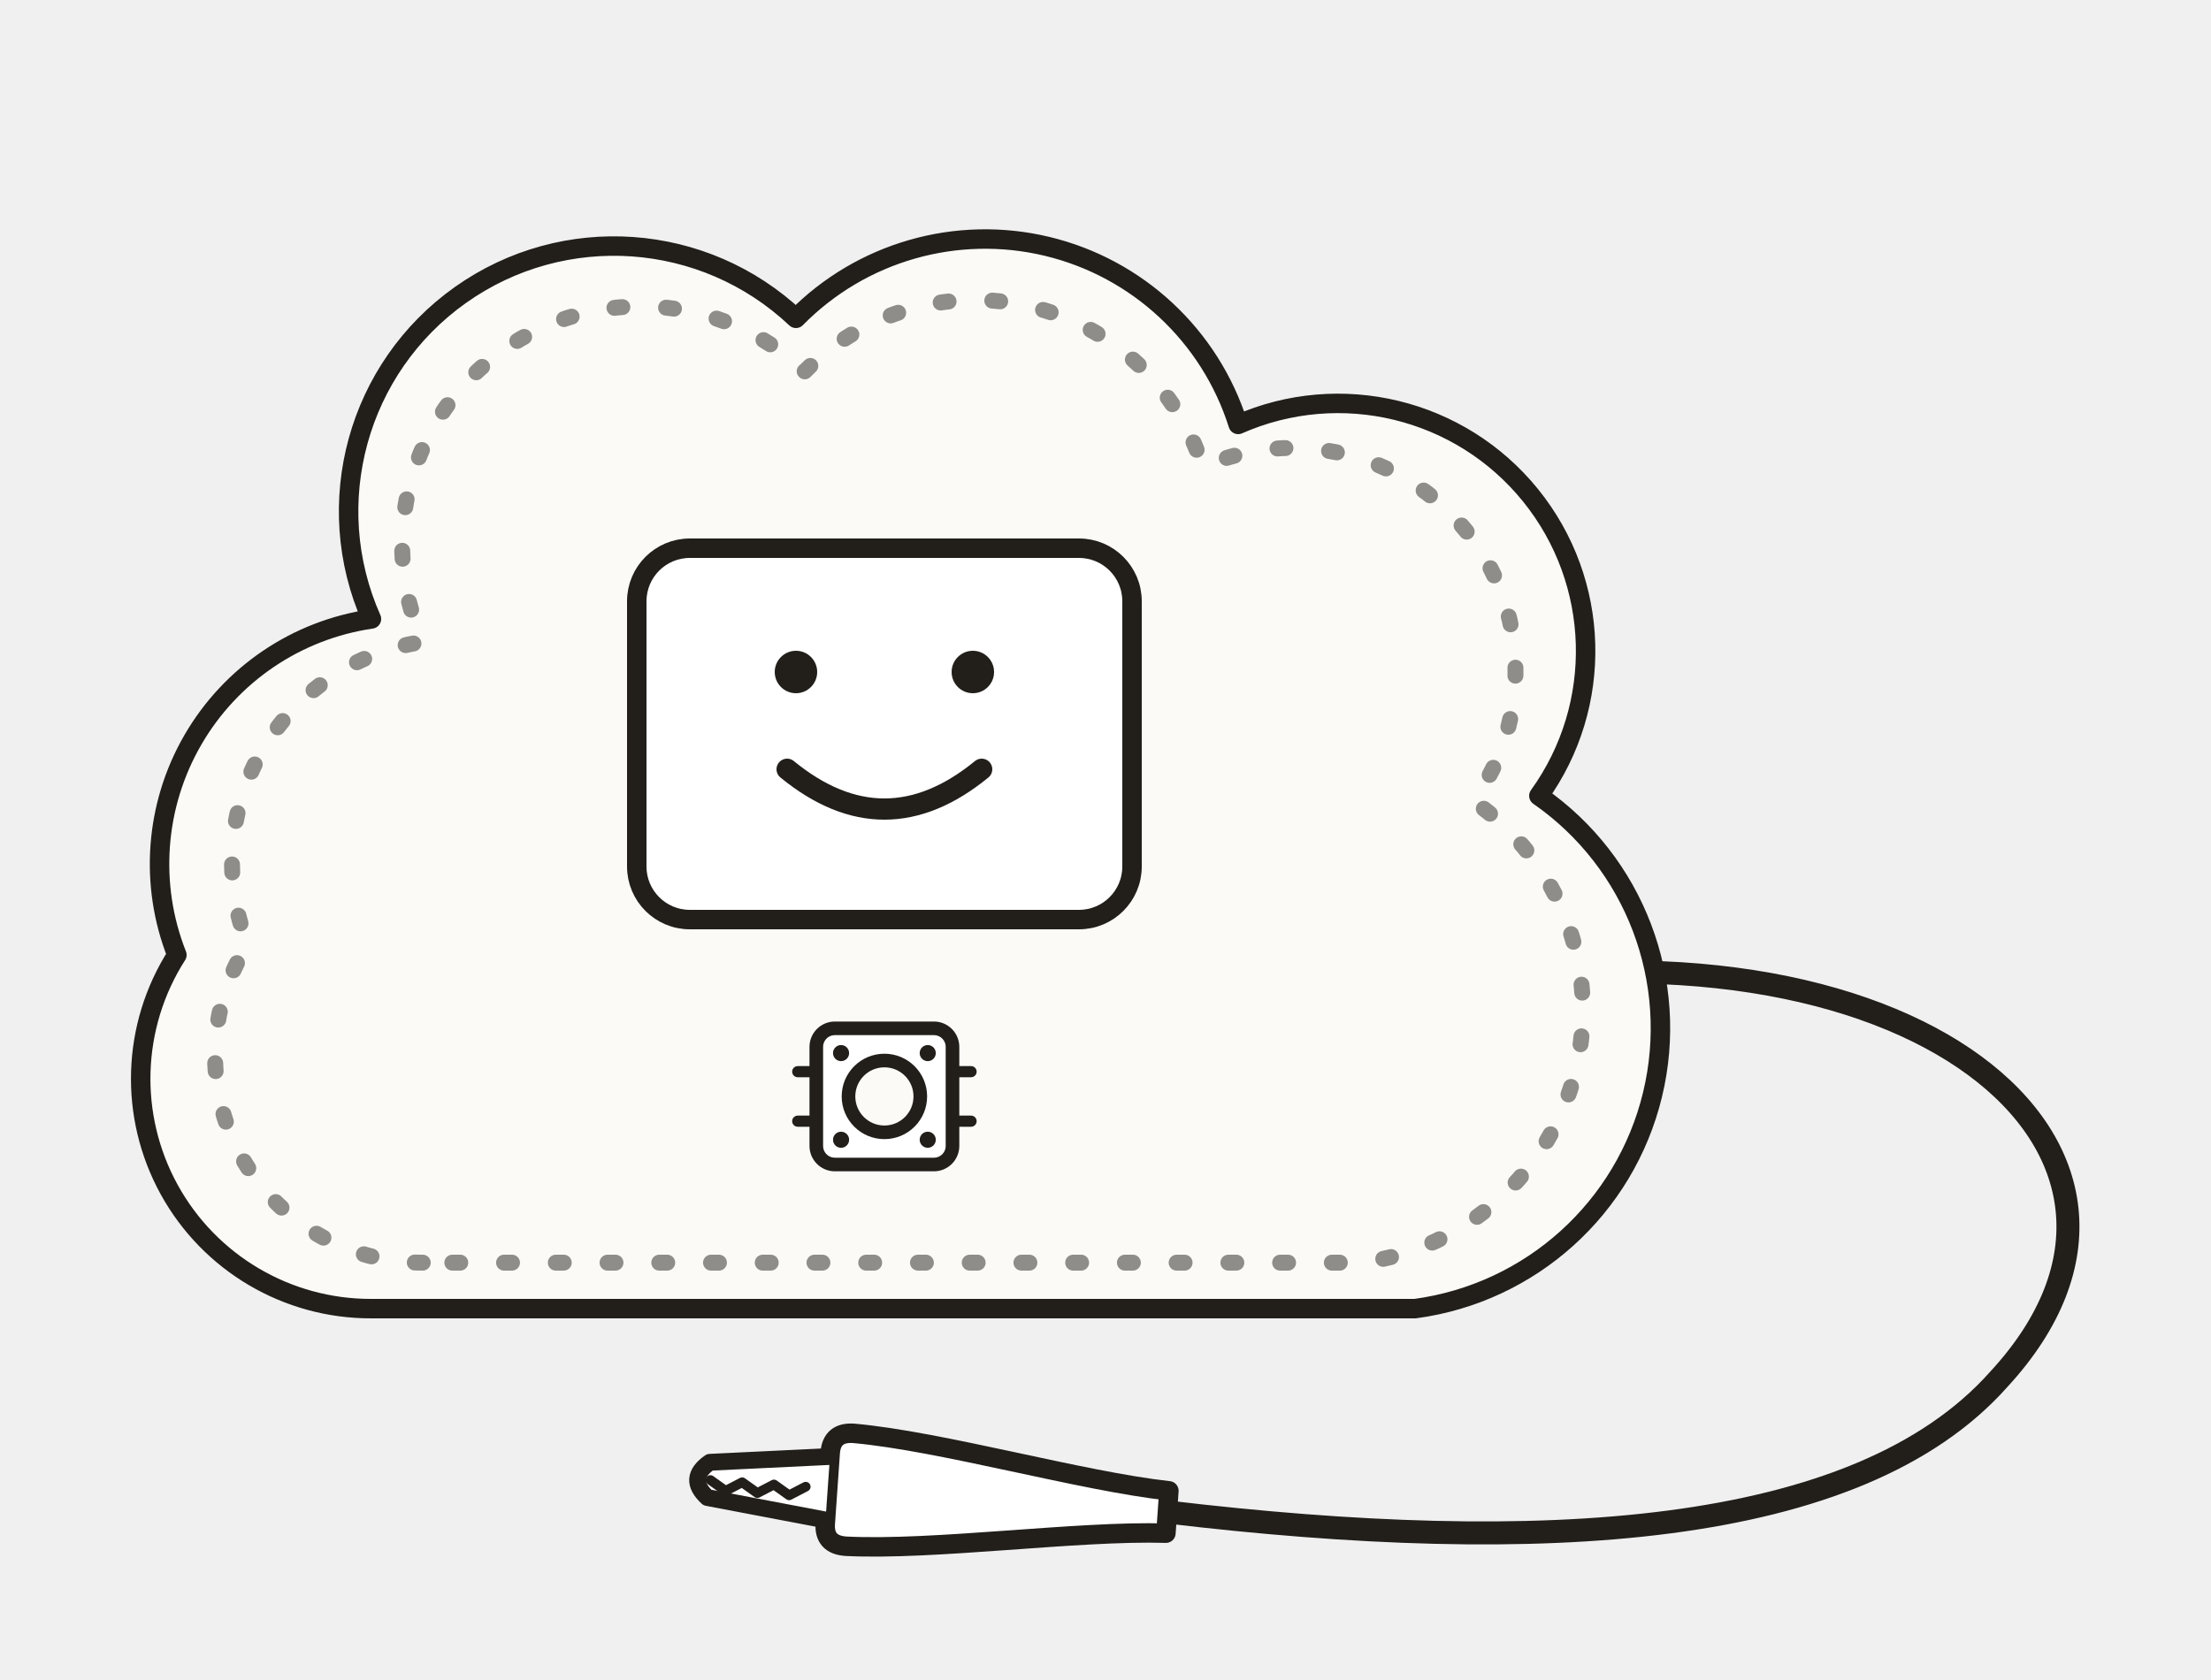
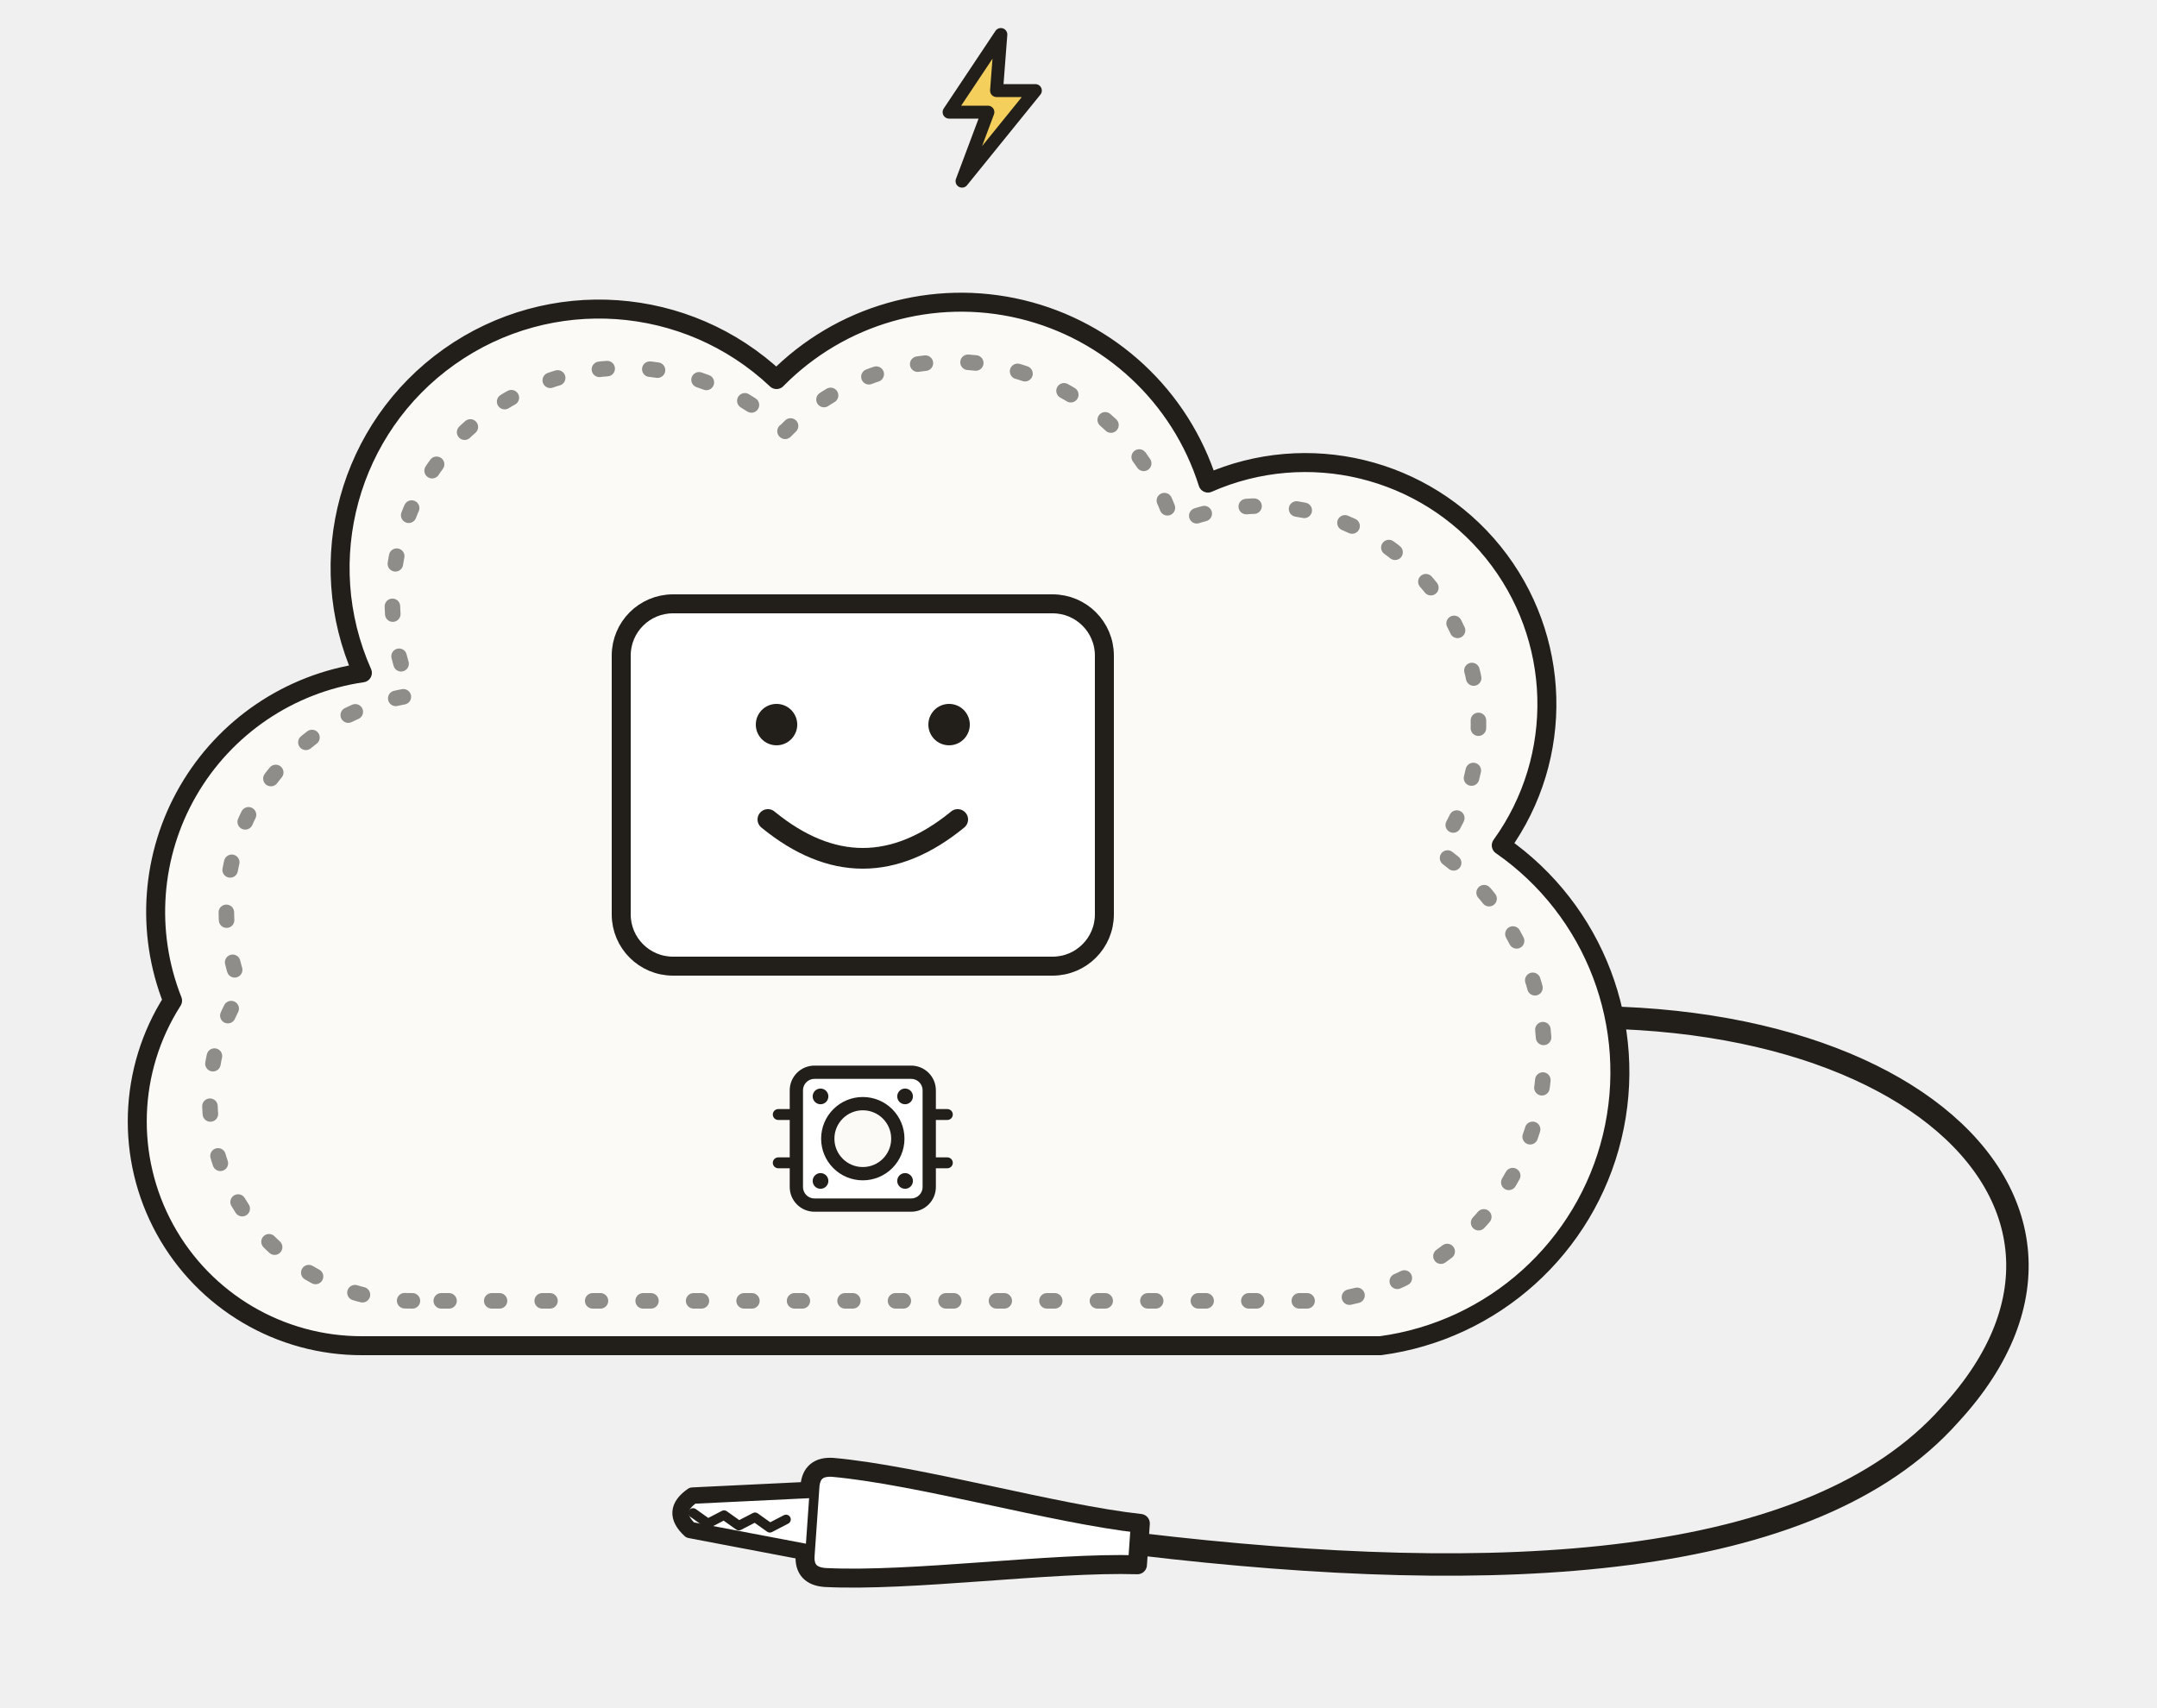
- <svg xmlns="http://www.w3.org/2000/svg" aria-hidden="true" focusable="false" viewBox="20 0 250 190" fill="none" stroke="#221f1b" stroke-width="2.2" stroke-linecap="round" stroke-linejoin="round">
+ <svg xmlns="http://www.w3.org/2000/svg" aria-hidden="true" focusable="false" viewBox="20 -8 250 198" fill="none" stroke="#221f1b" stroke-width="2.2" stroke-linecap="round" stroke-linejoin="round">
  <path d="M182 112C236 102 270 130 246 156C230 174 194 176 152 171" stroke-width="2.6" />
  <g transform="translate(152 171) rotate(184)">
    <path d="M0 -2.4C10 -2.8 26 -6.2 36 -6.4Q38.5 -6.4 38.5 -4L38.5 4Q38.5 6.4 36 6.4C26 6.2 10 2.8 0 2.4Z" class="boot" fill="#fff" />
    <path d="M38.5 -3.6L52 -2Q54.5 0 52 2L38.5 3.6" fill="#fff" stroke-width="1.9" />
    <path d="M41 0l1.8 -1.1l1.8 1.1l1.8 -1.1l1.8 1.1l1.8 -1.1l1.8 1.1" stroke-width="1.1" />
  </g>
+   <path class="bolt" d="M136 -4L130 5L134.5 5L131.5 13L140 2.5L135.5 2.5Z" fill="#f4cf5c" stroke-width="1.5" />
  <path id="c" class="cloud" d="M62 148A26 26 0 0 1 40 108A28 28 0 0 1 62 70A30 30 0 0 1 110 36A30 30 0 0 1 160 48A28 28 0 0 1 194 90A32 32 0 0 1 180 148Z" fill="#fbfaf6" />
  <use href="#c" transform="translate(120 96) scale(.9) translate(-120 -96)" fill="none" stroke-dasharray="1 5.5" stroke-width="2" opacity=".5" />
  <rect x="92" y="62" width="56" height="42" rx="6" fill="#fff" />
  <circle cx="110" cy="76" r="2.4" fill="#221f1b" stroke="none" />
  <circle cx="130" cy="76" r="2.4" fill="#221f1b" stroke="none" />
  <path d="M109 87q11 9 22 0" stroke-width="2.4" />
  <g transform="translate(120 124) scale(0.7)">
    <rect x="-11" y="-11" width="22" height="22" rx="3" fill="#fff" />
    <circle cx="-7" cy="-7" r="1.3" fill="#221f1b" stroke="none" />
    <circle cx="7" cy="-7" r="1.3" fill="#221f1b" stroke="none" />
    <circle cx="-7" cy="7" r="1.3" fill="#221f1b" stroke="none" />
    <circle cx="7" cy="7" r="1.3" fill="#221f1b" stroke="none" />
    <circle r="5.8" fill="#fbfaf6" />
    <path d="M-11 -4h-3M-11 4h-3M11 -4h3M11 4h3" stroke-width="1.8" />
  </g>
</svg>
